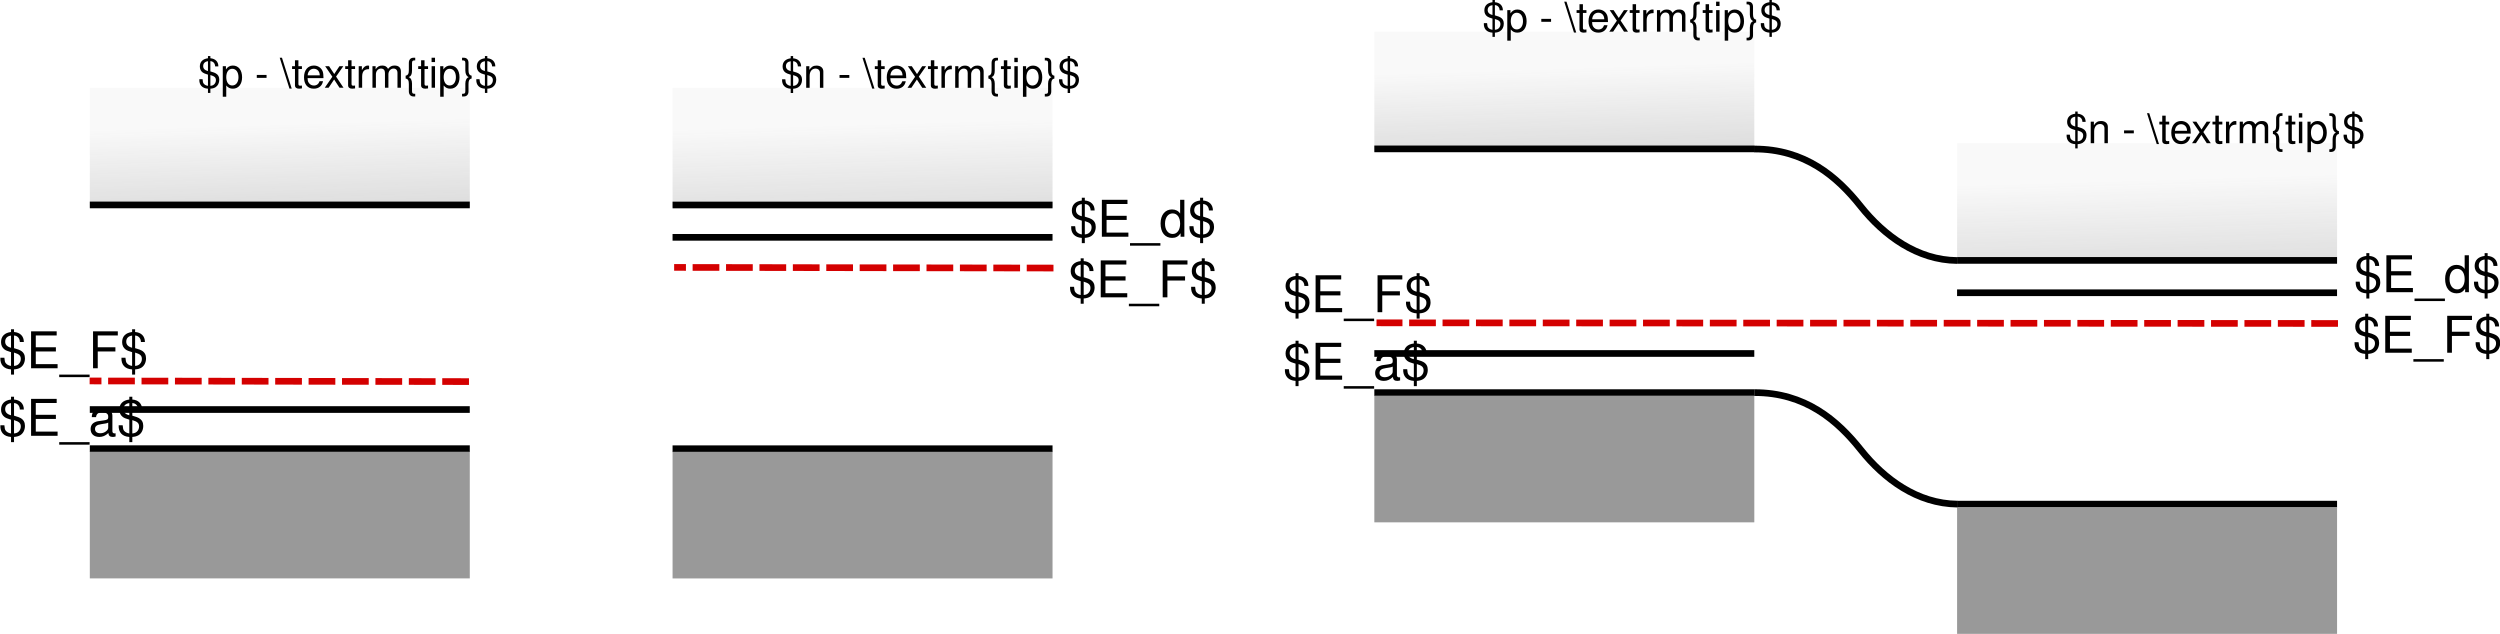
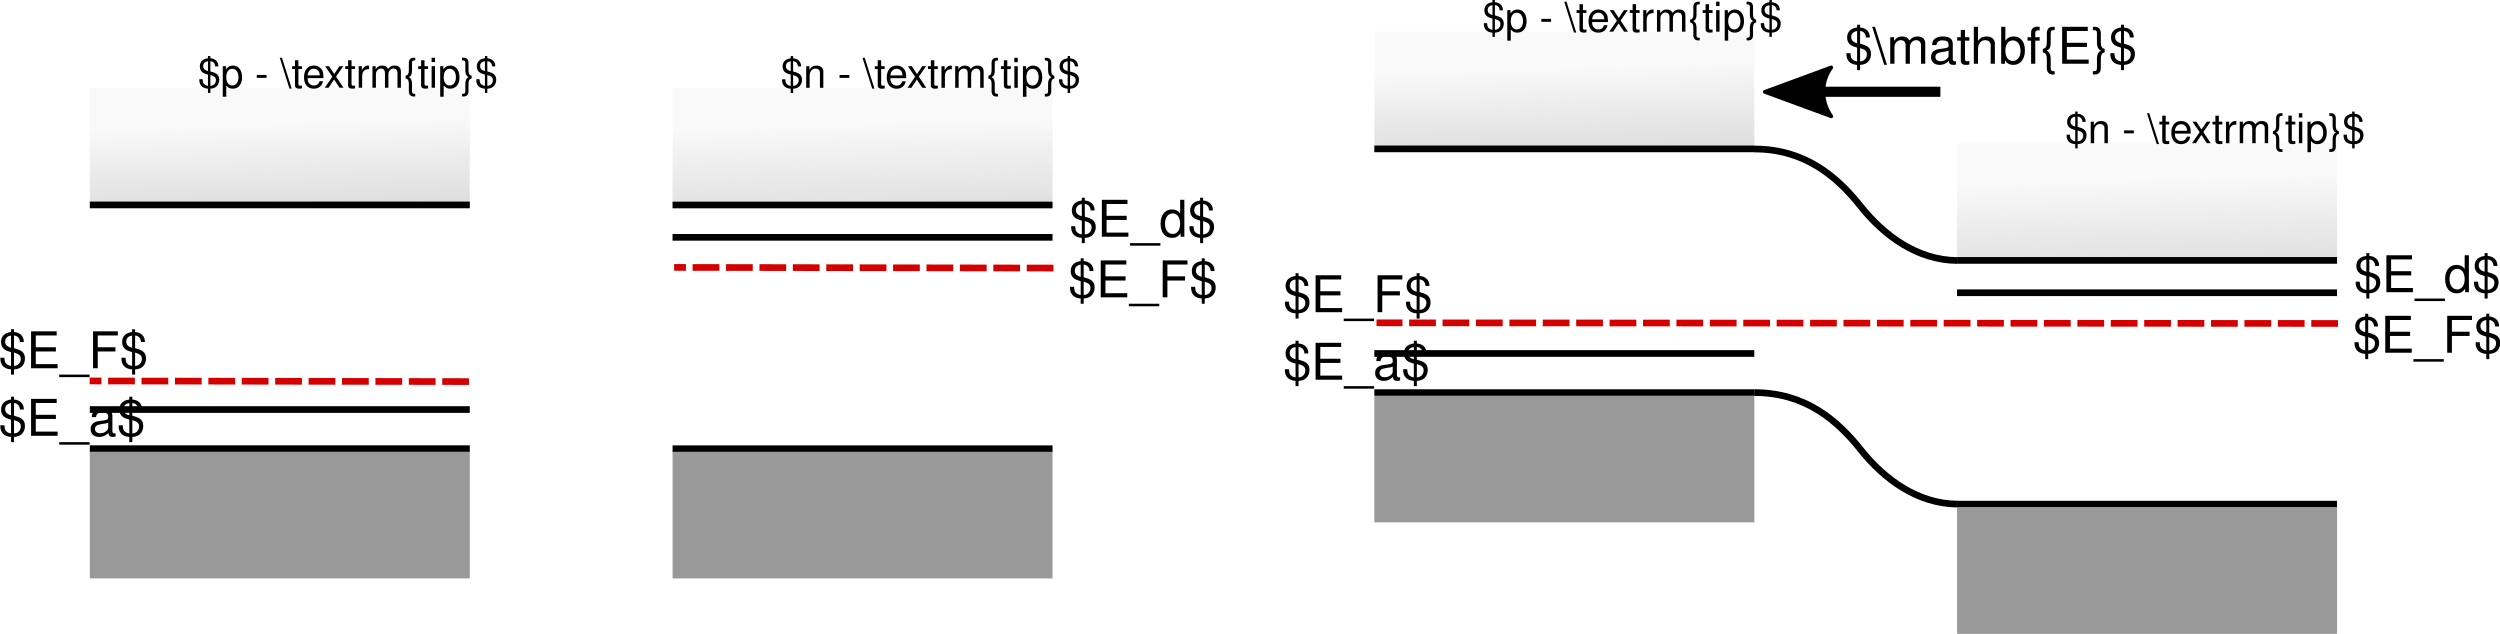
<svg xmlns="http://www.w3.org/2000/svg" xmlns:xlink="http://www.w3.org/1999/xlink" version="1.1" id="svg2" viewBox="0 0 986.916 250.226" height="70.619mm" width="278.53mm">
  <defs id="defs4">
    <linearGradient id="linearGradient9941">
      <stop style="stop-color:#333333;stop-opacity:0.768" offset="0" id="stop9943" />
      <stop style="stop-color:#f9f9f9;stop-opacity:1" offset="1" id="stop9945" />
    </linearGradient>
    <marker orient="auto" refY="0" refX="0" id="Arrow2Mstart-9-7" style="overflow:visible">
      <path id="path4360-2-5" style="fill:#000000;fill-opacity:1;fill-rule:evenodd;stroke:#000000;stroke-width:0.625;stroke-linejoin:round;stroke-opacity:1" d="M 8.719,4.034 -2.207,0.016 8.719,-4.002 c -1.745,2.372 -1.735,5.617 -6e-7,8.035 z" transform="scale(0.6,0.6)" />
    </marker>
    <marker orient="auto" refY="0" refX="0" id="marker6756-2-0-3" style="overflow:visible">
      <path id="path6758-7-2-5" style="fill:#000000;fill-opacity:1;fill-rule:evenodd;stroke:#000000;stroke-width:0.625;stroke-linejoin:round;stroke-opacity:1" d="M 8.719,4.034 -2.207,0.016 8.719,-4.002 c -1.745,2.372 -1.735,5.617 -6e-7,8.035 z" transform="scale(-0.6,-0.6)" />
    </marker>
    <marker orient="auto" refY="0" refX="0" id="marker6756-2-0-3-5" style="overflow:visible">
      <path id="path6758-7-2-5-0" style="fill:#d40000;fill-opacity:1;fill-rule:evenodd;stroke:#d40000;stroke-width:0.625;stroke-linejoin:round;stroke-opacity:1" d="M 8.719,4.034 -2.207,0.016 8.719,-4.002 c -1.745,2.372 -1.735,5.617 -6e-7,8.035 z" transform="scale(-0.6,-0.6)" />
    </marker>
    <marker orient="auto" refY="0" refX="0" id="Arrow2Mstart-9-7-0" style="overflow:visible">
      <path id="path4360-2-5-6" style="fill:#000000;fill-opacity:1;fill-rule:evenodd;stroke:#000000;stroke-width:0.625;stroke-linejoin:round;stroke-opacity:1" d="M 8.719,4.034 -2.207,0.016 8.719,-4.002 c -1.745,2.372 -1.735,5.617 -6e-7,8.035 z" transform="scale(0.6,0.6)" />
    </marker>
    <marker orient="auto" refY="0" refX="0" id="marker6756-2-0-3-1" style="overflow:visible">
      <path id="path6758-7-2-5-5" style="fill:#000000;fill-opacity:1;fill-rule:evenodd;stroke:#000000;stroke-width:0.625;stroke-linejoin:round;stroke-opacity:1" d="M 8.719,4.034 -2.207,0.016 8.719,-4.002 c -1.745,2.372 -1.735,5.617 -6e-7,8.035 z" transform="scale(-0.6,-0.6)" />
    </marker>
    <marker orient="auto" refY="0" refX="0" id="marker6756-2-0-3-5-7" style="overflow:visible">
      <path id="path6758-7-2-5-0-6" style="fill:#d40000;fill-opacity:1;fill-rule:evenodd;stroke:#d40000;stroke-width:0.625;stroke-linejoin:round;stroke-opacity:1" d="M 8.719,4.034 -2.207,0.016 8.719,-4.002 c -1.745,2.372 -1.735,5.617 -6e-7,8.035 z" transform="scale(-0.6,-0.6)" />
    </marker>
    <linearGradient xlink:href="#linearGradient9941" id="linearGradient7318" gradientUnits="userSpaceOnUse" gradientTransform="matrix(1.023891,0,0,1.843137,399.2023,-115.9027)" x1="434.523" y1="214.882" x2="432.261" y2="76.877" />
    <marker orient="auto" refY="0" refX="0" id="Arrow2Mstart-9-7-0-8" style="overflow:visible">
      <path id="path4360-2-5-6-9" style="fill:#000000;fill-opacity:1;fill-rule:evenodd;stroke:#000000;stroke-width:0.625;stroke-linejoin:round;stroke-opacity:1" d="M 8.719,4.034 -2.207,0.016 8.719,-4.002 c -1.745,2.372 -1.735,5.617 -6e-7,8.035 z" transform="scale(0.6,0.6)" />
    </marker>
    <marker orient="auto" refY="0" refX="0" id="marker6756-2-0-3-1-2" style="overflow:visible">
      <path id="path6758-7-2-5-5-6" style="fill:#000000;fill-opacity:1;fill-rule:evenodd;stroke:#000000;stroke-width:0.625;stroke-linejoin:round;stroke-opacity:1" d="M 8.719,4.034 -2.207,0.016 8.719,-4.002 c -1.745,2.372 -1.735,5.617 -6e-7,8.035 z" transform="scale(-0.6,-0.6)" />
    </marker>
    <marker orient="auto" refY="0" refX="0" id="marker6756-2-0-3-5-7-9" style="overflow:visible">
      <path id="path6758-7-2-5-0-6-5" style="fill:#d40000;fill-opacity:1;fill-rule:evenodd;stroke:#d40000;stroke-width:0.625;stroke-linejoin:round;stroke-opacity:1" d="M 8.719,4.034 -2.207,0.016 8.719,-4.002 c -1.745,2.372 -1.735,5.617 -6e-7,8.035 z" transform="scale(-0.6,-0.6)" />
    </marker>
    <linearGradient xlink:href="#linearGradient9941" id="linearGradient9019" gradientUnits="userSpaceOnUse" gradientTransform="matrix(1.023891,0,0,1.843137,169.1498,-115.9246)" x1="434.523" y1="202.221" x2="432.261" y2="76.877" />
    <linearGradient xlink:href="#linearGradient9941" id="linearGradient4749" gradientUnits="userSpaceOnUse" gradientTransform="matrix(1.023891,0,0,1.843137,399.2023,-115.9027)" x1="434.523" y1="214.882" x2="432.261" y2="76.877" />
    <linearGradient xlink:href="#linearGradient9941" id="linearGradient4781" gradientUnits="userSpaceOnUse" gradientTransform="matrix(1.023891,0,0,1.843137,676.2384,-138.0493)" x1="434.523" y1="202.221" x2="432.261" y2="76.877" />
    <linearGradient xlink:href="#linearGradient9941" id="linearGradient4783" gradientUnits="userSpaceOnUse" gradientTransform="matrix(1.023891,0,0,1.843137,906.2908,-94.02748)" x1="434.523" y1="214.882" x2="432.261" y2="76.877" />
  </defs>
  <g id="layer1" transform="translate(-500.5164,23.16668)">
    <flowRoot xml:space="preserve" id="flowRoot3597" style="font-style:normal;font-variant:normal;font-weight:normal;font-stretch:normal;font-size:56px;line-height:125%;font-family:'Nimbus Sans L';-inkscape-font-specification:Sans;letter-spacing:0px;word-spacing:0px;fill:#000000;fill-opacity:1;stroke:none;stroke-width:1px;stroke-linecap:butt;stroke-linejoin:miter;stroke-opacity:1" transform="translate(18.51639,11.48508)">
      <flowRegion id="flowRegion3599">
        <rect id="rect3601" width="253.851" height="262.337" x="741.755" y="-30.364" />
      </flowRegion>
      <flowPara id="flowPara3603" />
    </flowRoot>
    <g id="g4623">
      <rect y="11.485" x="535.97" height="47" width="150" id="rect5024-8-4-3-9-7" style="opacity:1;fill:url(#linearGradient9019);fill-opacity:1;fill-rule:nonzero;stroke:none;stroke-width:2;stroke-linecap:butt;stroke-linejoin:bevel;stroke-miterlimit:4;stroke-dasharray:none;stroke-dashoffset:0;stroke-opacity:1" />
      <path id="path3450-5-59-1-3-1" d="m 685.97,153.954 -150,0" style="fill:none;fill-rule:evenodd;stroke:#000000;stroke-width:2.638;stroke-linecap:butt;stroke-linejoin:miter;stroke-miterlimit:4;stroke-dasharray:none;stroke-opacity:1" />
      <rect y="155.162" x="535.97" height="50" width="150" id="rect5024-8-9-7-7" style="opacity:1;fill:#999999;fill-opacity:1;fill-rule:nonzero;stroke:none;stroke-width:2;stroke-linecap:butt;stroke-linejoin:bevel;stroke-miterlimit:4;stroke-dasharray:none;stroke-dashoffset:0;stroke-opacity:1" />
      <path id="path3450-5-59-1-4-4-6" d="m 685.97,57.733 -150,0" style="fill:none;fill-rule:evenodd;stroke:#000000;stroke-width:2.638;stroke-linecap:butt;stroke-linejoin:miter;stroke-miterlimit:4;stroke-dasharray:none;stroke-opacity:1" />
      <path id="path3450-5-59-1-3-4-4" d="m 685.964,138.505 -150,0" style="fill:#999999;fill-rule:evenodd;stroke:#000000;stroke-width:2.638;stroke-linecap:butt;stroke-linejoin:miter;stroke-miterlimit:4;stroke-dasharray:none;stroke-opacity:1" />
      <rect y="11.507" x="766.022" height="47" width="150" id="rect5024-8-4-3-9" style="opacity:1;fill:url(#linearGradient7318);fill-opacity:1;fill-rule:nonzero;stroke:none;stroke-width:2;stroke-linecap:butt;stroke-linejoin:bevel;stroke-miterlimit:4;stroke-dasharray:none;stroke-dashoffset:0;stroke-opacity:1" />
      <path id="path3450-5-59-1-3" d="m 916.022,153.976 -150,0" style="fill:none;fill-rule:evenodd;stroke:#000000;stroke-width:2.638;stroke-linecap:butt;stroke-linejoin:miter;stroke-miterlimit:4;stroke-dasharray:none;stroke-opacity:1" />
      <rect y="155.184" x="766.022" height="50" width="150" id="rect5024-8-9-7" style="opacity:1;fill:#999999;fill-opacity:1;fill-rule:nonzero;stroke:none;stroke-width:2;stroke-linecap:butt;stroke-linejoin:bevel;stroke-miterlimit:4;stroke-dasharray:none;stroke-dashoffset:0;stroke-opacity:1" />
      <path id="path3450-5-59-1-4-4" d="m 916.022,57.755 -150,0" style="fill:none;fill-rule:evenodd;stroke:#000000;stroke-width:2.638;stroke-linecap:butt;stroke-linejoin:miter;stroke-miterlimit:4;stroke-dasharray:none;stroke-opacity:1" />
      <path id="path3450-5-59-1-3-4" d="m 916.017,70.526 -150,0" style="fill:none;fill-rule:evenodd;stroke:#000000;stroke-width:2.638;stroke-linecap:butt;stroke-linejoin:miter;stroke-miterlimit:4;stroke-dasharray:none;stroke-opacity:1" />
      <text id="text4870-3-7-9-5" y="70.3" x="922.58" style="font-style:normal;font-variant:normal;font-weight:normal;font-stretch:normal;font-size:56px;line-height:125%;font-family:'Nimbus Sans L';-inkscape-font-specification:Sans;letter-spacing:0px;word-spacing:0px;fill:#000000;fill-opacity:1;stroke:none;stroke-width:1px;stroke-linecap:butt;stroke-linejoin:miter;stroke-opacity:1" xml:space="preserve">
        <tspan style="font-size:20px" y="70.3" x="922.58" id="tspan4872-6-8-7-4">$E_d$</tspan>
      </text>
      <text id="text5056-2-1-5-6-7" y="11.492" x="808.598" style="font-style:normal;font-variant:normal;font-weight:normal;font-stretch:normal;font-size:56px;line-height:125%;font-family:'Nimbus Sans L';-inkscape-font-specification:Sans;letter-spacing:0px;word-spacing:0px;fill:#000000;fill-opacity:1;stroke:none;stroke-width:1px;stroke-linecap:butt;stroke-linejoin:miter;stroke-opacity:1" xml:space="preserve">
        <tspan style="font-size:16.25px" y="11.492" x="808.598" id="tspan5058-7-9-0-1-4">$n - \textrm{tip}$</tspan>
      </text>
      <text id="text4870-3-7-9-5-2" y="148.864" x="499.865" style="font-style:normal;font-variant:normal;font-weight:normal;font-stretch:normal;font-size:56px;line-height:125%;font-family:'Nimbus Sans L';-inkscape-font-specification:Sans;letter-spacing:0px;word-spacing:0px;fill:#000000;fill-opacity:1;stroke:none;stroke-width:1px;stroke-linecap:butt;stroke-linejoin:miter;stroke-opacity:1" xml:space="preserve">
        <tspan style="font-size:20px" y="148.864" x="499.865" id="tspan4872-6-8-7-4-6">$E_a$</tspan>
      </text>
      <text id="text5056-2-1-5-6-7-1" y="11.471" x="578.546" style="font-style:normal;font-variant:normal;font-weight:normal;font-stretch:normal;font-size:56px;line-height:125%;font-family:'Nimbus Sans L';-inkscape-font-specification:Sans;letter-spacing:0px;word-spacing:0px;fill:#000000;fill-opacity:1;stroke:none;stroke-width:1px;stroke-linecap:butt;stroke-linejoin:miter;stroke-opacity:1" xml:space="preserve">
        <tspan style="font-size:16.25px" y="11.471" x="578.546" id="tspan5058-7-9-0-1-4-0">$p - \textrm{tip}$</tspan>
      </text>
      <path id="path3450-5-59-1-3-4-4-6" d="m 685.65,127.471 -149.75,-0.25" style="fill:#ff0000;fill-rule:evenodd;stroke:#d40000;stroke-width:2.638;stroke-linecap:butt;stroke-linejoin:miter;stroke-miterlimit:4;stroke-dasharray:10.552, 2.638;stroke-dashoffset:0;stroke-opacity:1" />
      <path id="path3450-5-59-1-3-4-4-6-5" d="m 916.391,82.649 -149.75,-0.25" style="fill:#ff0000;fill-rule:evenodd;stroke:#d40000;stroke-width:2.638;stroke-linecap:butt;stroke-linejoin:miter;stroke-miterlimit:4;stroke-dasharray:10.552, 2.638;stroke-dashoffset:0;stroke-opacity:1" />
      <text id="text4870-3-7-9-5-3" y="94.214" x="922.132" style="font-style:normal;font-variant:normal;font-weight:normal;font-stretch:normal;font-size:56px;line-height:125%;font-family:'Nimbus Sans L';-inkscape-font-specification:Sans;letter-spacing:0px;word-spacing:0px;fill:#000000;fill-opacity:1;stroke:none;stroke-width:1px;stroke-linecap:butt;stroke-linejoin:miter;stroke-opacity:1" xml:space="preserve">
        <tspan style="font-size:20px" y="94.214" x="922.132" id="tspan4872-6-8-7-4-5">$E_F$</tspan>
      </text>
      <text id="text4870-3-7-9-5-2-6" y="122.214" x="499.865" style="font-style:normal;font-variant:normal;font-weight:normal;font-stretch:normal;font-size:56px;line-height:125%;font-family:'Nimbus Sans L';-inkscape-font-specification:Sans;letter-spacing:0px;word-spacing:0px;fill:#000000;fill-opacity:1;stroke:none;stroke-width:1px;stroke-linecap:butt;stroke-linejoin:miter;stroke-opacity:1" xml:space="preserve">
        <tspan style="font-size:20px" y="122.214" x="499.865" id="tspan4872-6-8-7-4-6-2">$E_F$</tspan>
      </text>
    </g>
    <rect style="opacity:1;fill:url(#linearGradient4781);fill-opacity:1;fill-rule:nonzero;stroke:none;stroke-width:2;stroke-linecap:butt;stroke-linejoin:bevel;stroke-miterlimit:4;stroke-dasharray:none;stroke-dashoffset:0;stroke-opacity:1" id="rect5024-8-4-3-9-7-6" width="150" height="47" x="1043.059" y="-10.64" />
    <path style="fill:none;fill-rule:evenodd;stroke:#000000;stroke-width:2.638;stroke-linecap:butt;stroke-linejoin:miter;stroke-miterlimit:4;stroke-dasharray:none;stroke-opacity:1" d="m 1193.059,131.83 -150,0" id="path3450-5-59-1-3-1-1" />
    <rect style="opacity:1;fill:#999999;fill-opacity:1;fill-rule:nonzero;stroke:none;stroke-width:2;stroke-linecap:butt;stroke-linejoin:bevel;stroke-miterlimit:4;stroke-dasharray:none;stroke-dashoffset:0;stroke-opacity:1" id="rect5024-8-9-7-7-8" width="150" height="50" x="1043.059" y="133.037" />
    <path style="fill:none;fill-rule:evenodd;stroke:#000000;stroke-width:2.638;stroke-linecap:butt;stroke-linejoin:miter;stroke-miterlimit:4;stroke-dasharray:none;stroke-opacity:1" d="m 1193.059,35.608 -150,0" id="path3450-5-59-1-4-4-6-7" />
    <path style="fill:#999999;fill-rule:evenodd;stroke:#000000;stroke-width:2.638;stroke-linecap:butt;stroke-linejoin:miter;stroke-miterlimit:4;stroke-dasharray:none;stroke-opacity:1" d="m 1193.053,116.38 -150,0" id="path3450-5-59-1-3-4-4-9" />
    <rect style="opacity:1;fill:url(#linearGradient4783);fill-opacity:1;fill-rule:nonzero;stroke:none;stroke-width:2;stroke-linecap:butt;stroke-linejoin:bevel;stroke-miterlimit:4;stroke-dasharray:none;stroke-dashoffset:0;stroke-opacity:1" id="rect5024-8-4-3-9-2" width="150" height="47" x="1273.111" y="33.382" />
    <path style="fill:none;fill-rule:evenodd;stroke:#000000;stroke-width:2.638;stroke-linecap:butt;stroke-linejoin:miter;stroke-miterlimit:4;stroke-dasharray:none;stroke-opacity:1" d="m 1423.111,175.852 -150,0" id="path3450-5-59-1-3-0" />
    <rect style="opacity:1;fill:#999999;fill-opacity:1;fill-rule:nonzero;stroke:none;stroke-width:2;stroke-linecap:butt;stroke-linejoin:bevel;stroke-miterlimit:4;stroke-dasharray:none;stroke-dashoffset:0;stroke-opacity:1" id="rect5024-8-9-7-2" width="150" height="50" x="1273.111" y="177.059" />
    <path style="fill:none;fill-rule:evenodd;stroke:#000000;stroke-width:2.638;stroke-linecap:butt;stroke-linejoin:miter;stroke-miterlimit:4;stroke-dasharray:none;stroke-opacity:1" d="m 1423.111,79.63 -150,0" id="path3450-5-59-1-4-4-3" />
    <path style="fill:none;fill-rule:evenodd;stroke:#000000;stroke-width:2.638;stroke-linecap:butt;stroke-linejoin:miter;stroke-miterlimit:4;stroke-dasharray:none;stroke-opacity:1" d="m 1423.105,92.402 -150,0" id="path3450-5-59-1-3-4-7" />
    <text xml:space="preserve" style="font-style:normal;font-variant:normal;font-weight:normal;font-stretch:normal;font-size:56px;line-height:125%;font-family:'Nimbus Sans L';-inkscape-font-specification:Sans;letter-spacing:0px;word-spacing:0px;fill:#000000;fill-opacity:1;stroke:none;stroke-width:1px;stroke-linecap:butt;stroke-linejoin:miter;stroke-opacity:1" x="1429.668" y="92.176" id="text4870-3-7-9-5-5">
      <tspan id="tspan4872-6-8-7-4-9" x="1429.668" y="92.176" style="font-size:20px">$E_d$</tspan>
    </text>
    <text xml:space="preserve" style="font-style:normal;font-variant:normal;font-weight:normal;font-stretch:normal;font-size:56px;line-height:125%;font-family:'Nimbus Sans L';-inkscape-font-specification:Sans;letter-spacing:0px;word-spacing:0px;fill:#000000;fill-opacity:1;stroke:none;stroke-width:1px;stroke-linecap:butt;stroke-linejoin:miter;stroke-opacity:1" x="1315.687" y="33.368" id="text5056-2-1-5-6-7-2">
      <tspan id="tspan5058-7-9-0-1-4-2" x="1315.687" y="33.368" style="font-size:16.25px">$n - \textrm{tip}$</tspan>
    </text>
    <text xml:space="preserve" style="font-style:normal;font-variant:normal;font-weight:normal;font-stretch:normal;font-size:56px;line-height:125%;font-family:'Nimbus Sans L';-inkscape-font-specification:Sans;letter-spacing:0px;word-spacing:0px;fill:#000000;fill-opacity:1;stroke:none;stroke-width:1px;stroke-linecap:butt;stroke-linejoin:miter;stroke-opacity:1" x="1006.954" y="126.74" id="text4870-3-7-9-5-2-8">
      <tspan id="tspan4872-6-8-7-4-6-9" x="1006.954" y="126.74" style="font-size:20px">$E_a$</tspan>
    </text>
    <text xml:space="preserve" style="font-style:normal;font-variant:normal;font-weight:normal;font-stretch:normal;font-size:56px;line-height:125%;font-family:'Nimbus Sans L';-inkscape-font-specification:Sans;letter-spacing:0px;word-spacing:0px;fill:#000000;fill-opacity:1;stroke:none;stroke-width:1px;stroke-linecap:butt;stroke-linejoin:miter;stroke-opacity:1" x="1085.634" y="-10.654" id="text5056-2-1-5-6-7-1-7">
      <tspan id="tspan5058-7-9-0-1-4-0-3" x="1085.634" y="-10.654" style="font-size:16.25px">$p - \textrm{tip}$</tspan>
    </text>
    <path style="fill:#ff0000;fill-rule:evenodd;stroke:#d40000;stroke-width:2.638;stroke-linecap:butt;stroke-linejoin:miter;stroke-miterlimit:4;stroke-dasharray:10.552, 2.638;stroke-dashoffset:0;stroke-opacity:1" d="m 1423.48,104.524 -379.56,-0.25" id="path3450-5-59-1-3-4-4-6-5-1" />
    <text xml:space="preserve" style="font-style:normal;font-variant:normal;font-weight:normal;font-stretch:normal;font-size:56px;line-height:125%;font-family:'Nimbus Sans L';-inkscape-font-specification:Sans;letter-spacing:0px;word-spacing:0px;fill:#000000;fill-opacity:1;stroke:none;stroke-width:1px;stroke-linecap:butt;stroke-linejoin:miter;stroke-opacity:1" x="1429.22" y="116.089" id="text4870-3-7-9-5-3-2">
      <tspan id="tspan4872-6-8-7-4-5-9" x="1429.22" y="116.089" style="font-size:20px">$E_F$</tspan>
    </text>
    <text xml:space="preserve" style="font-style:normal;font-variant:normal;font-weight:normal;font-stretch:normal;font-size:56px;line-height:125%;font-family:'Nimbus Sans L';-inkscape-font-specification:Sans;letter-spacing:0px;word-spacing:0px;fill:#000000;fill-opacity:1;stroke:none;stroke-width:1px;stroke-linecap:butt;stroke-linejoin:miter;stroke-opacity:1" x="1006.954" y="100.089" id="text4870-3-7-9-5-2-6-3">
      <tspan id="tspan4872-6-8-7-4-6-2-1" x="1006.954" y="100.089" style="font-size:20px">$E_F$</tspan>
    </text>
    <path style="fill:none;fill-rule:evenodd;stroke:#000000;stroke-width:2.64;stroke-linecap:butt;stroke-linejoin:miter;stroke-miterlimit:4;stroke-dasharray:none;stroke-opacity:1" d="m 1192.951,35.655 c 20.1,-0.044 32.802,10.923 42.06,22.574 9.257,11.651 22.439,21.299 38.108,21.444" id="path4813" />
    <path style="fill:none;fill-rule:evenodd;stroke:#000000;stroke-width:2.64;stroke-linecap:butt;stroke-linejoin:miter;stroke-miterlimit:4;stroke-dasharray:none;stroke-opacity:1" d="m 1193.034,131.821 c 20.1,-0.044 32.802,10.923 42.06,22.574 9.257,11.651 22.439,21.299 38.108,21.444" id="path4813-4" />
+     <path style="fill:none;fill-rule:evenodd;stroke:#000000;stroke-width:4;stroke-linecap:butt;stroke-linejoin:miter;stroke-miterlimit:4;stroke-dasharray:none;stroke-opacity:1;marker-end:url(#marker6756-2-0-3-1)" d="m 1266.516,13.059 -64,0" id="path6462" />
+     <text xml:space="preserve" style="font-style:normal;font-variant:normal;font-weight:normal;font-stretch:normal;font-size:56px;line-height:125%;font-family:'Nimbus Sans L';-inkscape-font-specification:Sans;letter-spacing:0px;word-spacing:0px;fill:#000000;fill-opacity:1;stroke:none;stroke-width:1px;stroke-linecap:butt;stroke-linejoin:miter;stroke-opacity:1" x="1228.632" y="1.999" id="text4870-3-7-9-5-5-5">
+       <tspan id="tspan4872-6-8-7-4-9-6" x="1228.632" y="1.999" style="font-size:20px">$\mathbf{E}$</tspan>
+     </text>
  </g>
</svg>
